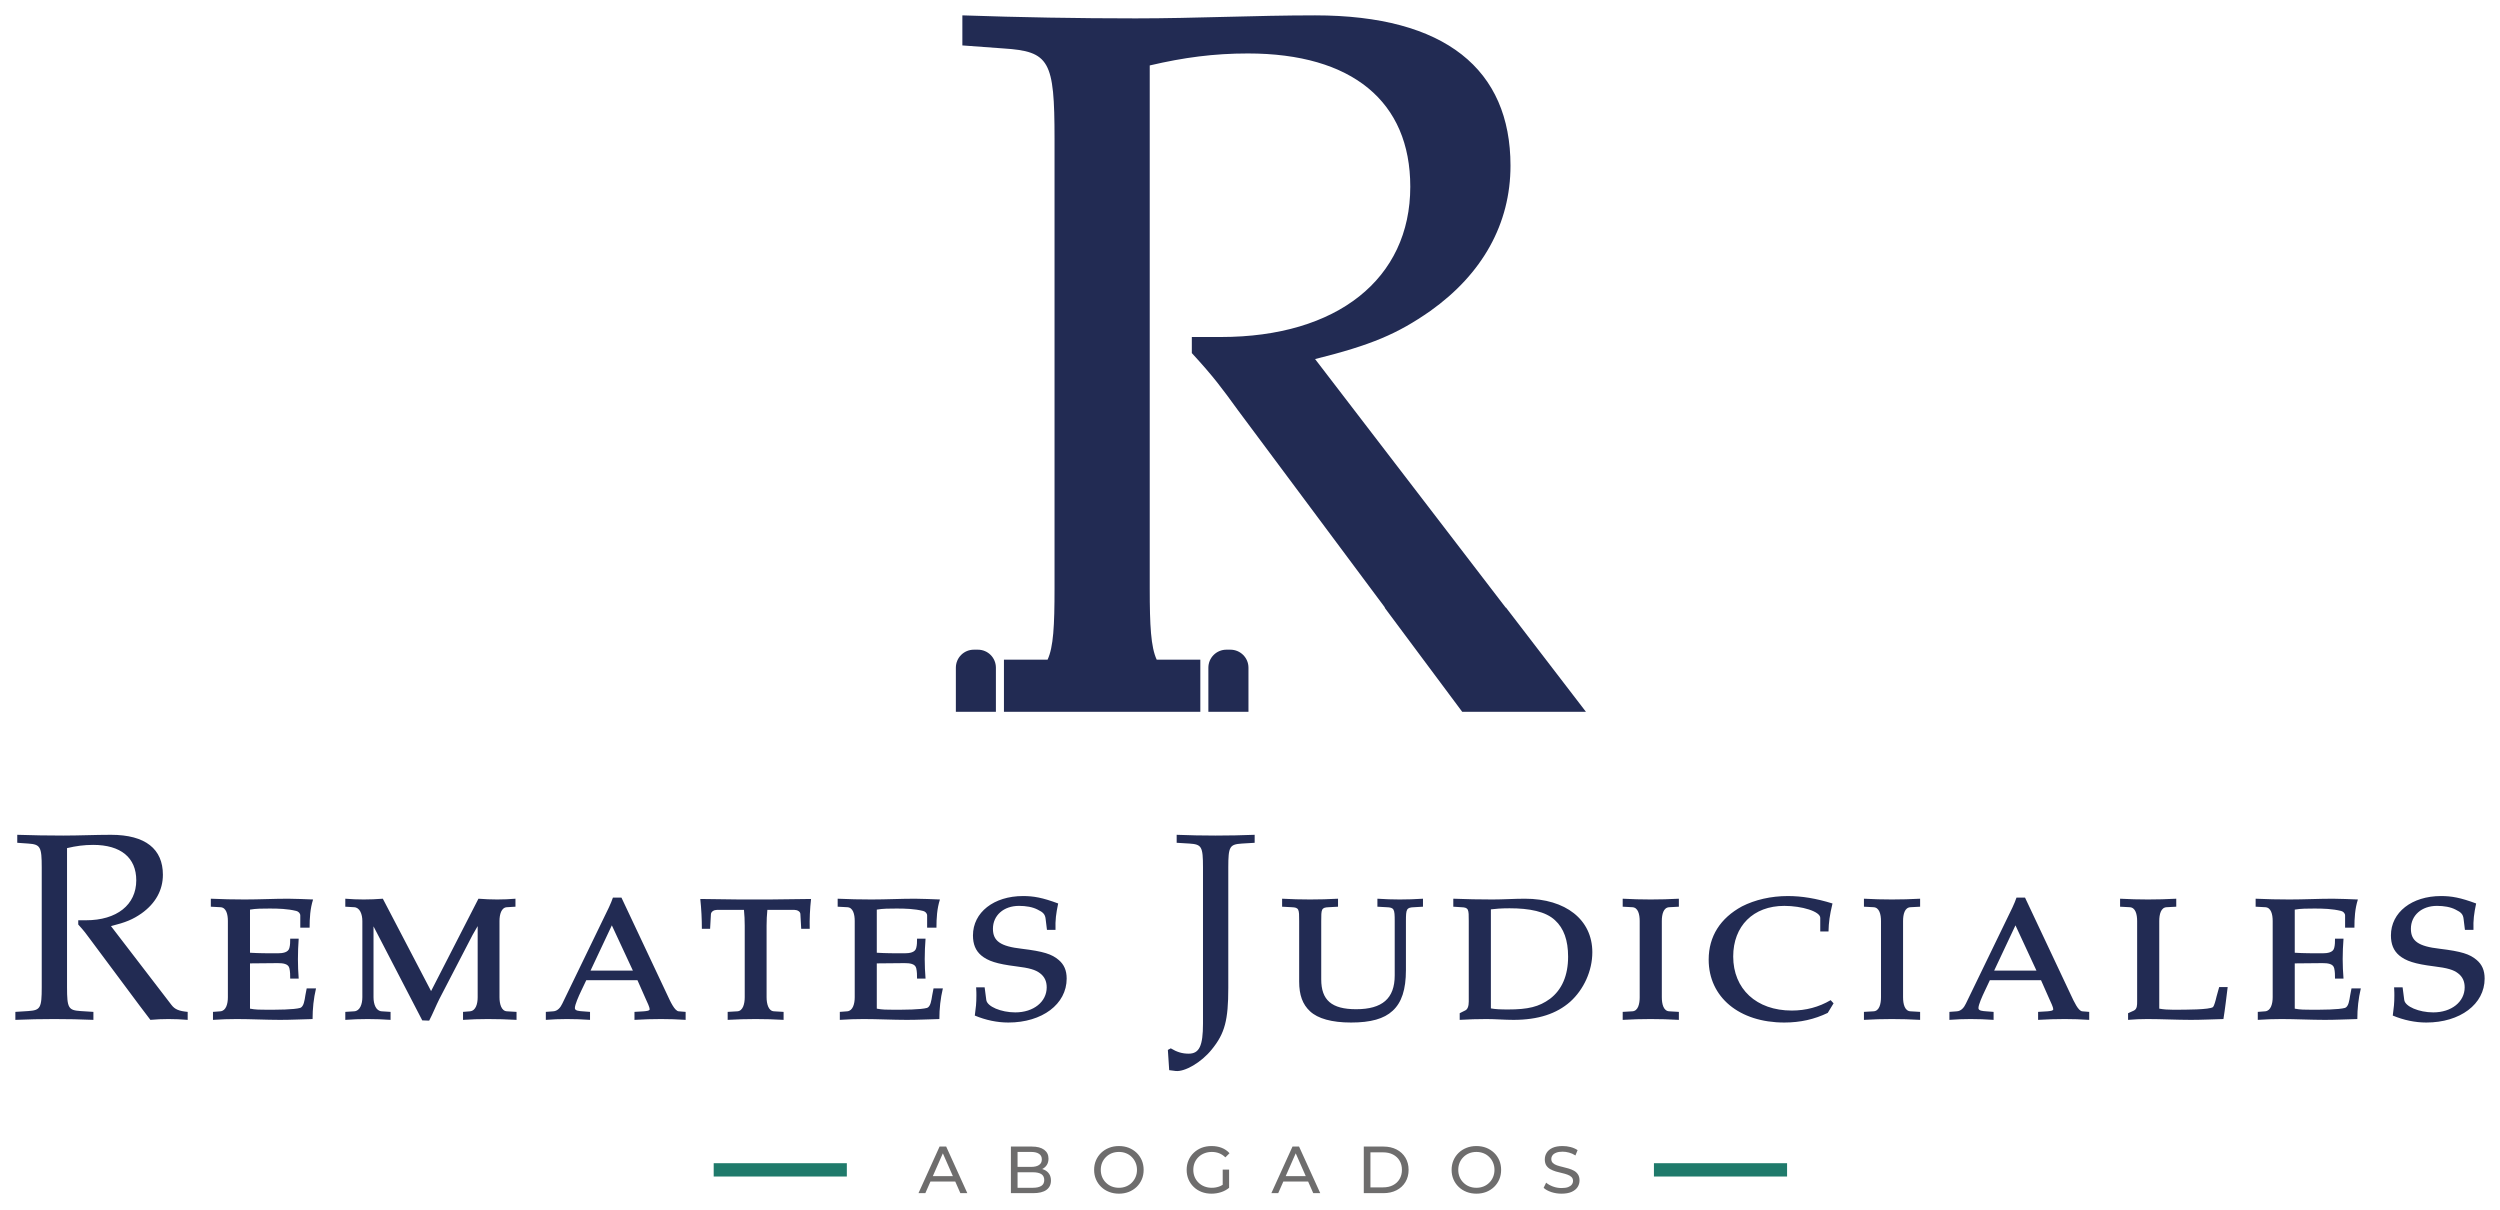
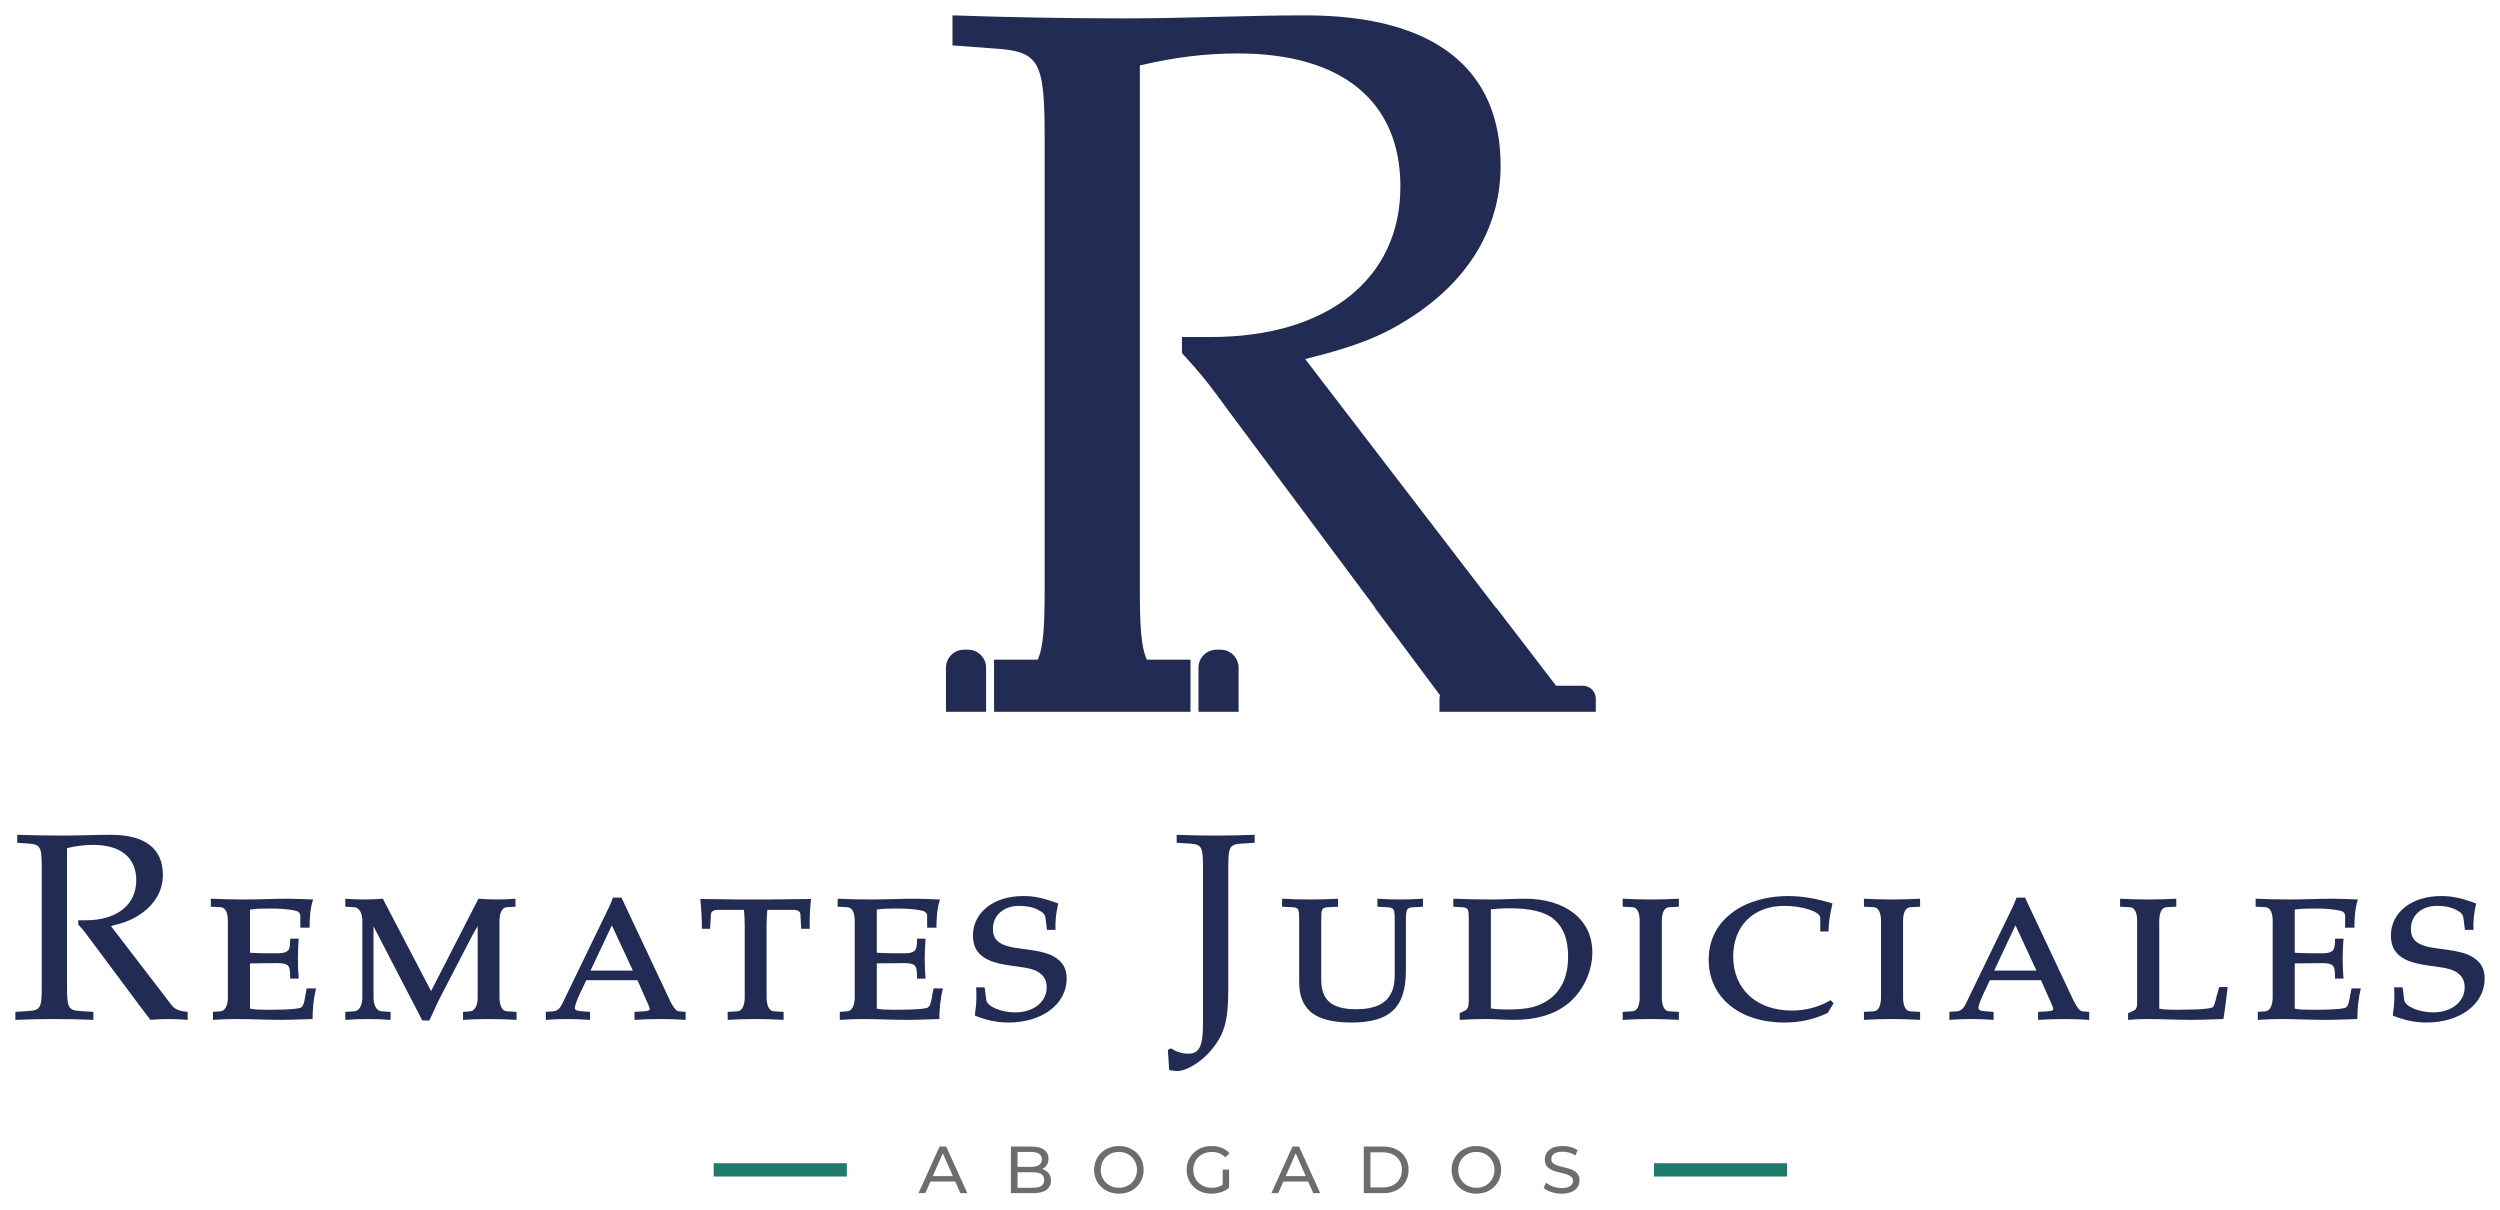
<svg xmlns="http://www.w3.org/2000/svg" viewBox="-1.86 -3 488.2 236.1" role="img" aria-label="Abogados Remates Judiciales">
-   <path d="M194.19 125.82H202.71C203.86 123.35 204.07 119.16 204.07 111.93V24.07C204.07 8.81 203.09 7.04 194.09 6.46L186.07 5.87V0C197.42 0.39 208.57 0.59 219.92 0.59C231.66 0.59 243.21 0 254.95 0C280.39 0 293.11 10.57 293.11 29.35C293.11 40.7 287.63 50.49 277.45 57.73C271 62.23 265.91 64.38 254.95 67.12L292.17 115.65H292.23L307.84 136H283.68L268.52 115.65H268.6L239.88 77.1C236.75 72.79 235.19 70.64 230.88 65.95V62.81H236.56C259.25 62.81 273.54 51.46 273.54 33.46C273.54 16.83 262.19 7.44 241.84 7.44C235.19 7.44 229.32 8.22 222.66 9.78V111.93C222.66 119.16 222.88 123.35 224.02 125.82H232.54V136H194.19ZM237.63 123.87H238.41C240.36 123.87 241.94 125.44 241.94 127.39V136H234.11V127.39C234.11 125.44 235.69 123.87 237.63 123.87ZM188.32 123.87H189.1C191.05 123.87 192.62 125.44 192.62 127.39V136H184.8V127.39C184.8 125.44 186.37 123.87 188.32 123.87Z" fill="#222B53" />
+   <path d="M192.26 125.82H200.78C201.93 123.35 202.14 119.16 202.14 111.93V24.07C202.14 8.81 201.17 7.04 192.16 6.46L184.14 5.87V0C195.49 0.39 206.65 0.59 217.99 0.59C229.74 0.59 241.28 0 253.02 0C278.46 0 291.18 10.57 291.18 29.35C291.18 40.7 285.7 50.49 275.53 57.73C269.07 62.23 263.98 64.38 253.02 67.12L290.24 115.65H290.31L302.01 130.91H307.23C308.63 130.91 309.77 132.05 309.77 133.46V136H279.24V133.46C279.24 133.21 279.28 132.98 279.34 132.76L266.59 115.65H266.67L237.95 77.1C234.82 72.79 233.26 70.64 228.95 65.95V62.81H234.63C257.33 62.81 271.61 51.46 271.61 33.46C271.61 16.83 260.26 7.44 239.91 7.44C233.26 7.44 227.39 8.22 220.73 9.78V111.93C220.73 119.16 220.95 123.35 222.1 125.82H230.62V136H192.26ZM235.7 123.87H236.49C238.43 123.87 240.01 125.44 240.01 127.39V136H232.18V127.39C232.18 125.44 233.76 123.87 235.7 123.87ZM186.39 123.87H187.17C189.12 123.87 190.7 125.44 190.7 127.39V136H182.87V127.39C182.87 125.44 184.45 123.87 186.39 123.87Z" fill="#222B53" />
  <path d="M1.14 196.16C3.69 196.05 6.19 196 8.74 196C11.28 196 13.83 196.05 16.38 196.16V194.6L13.88 194.44C11.49 194.28 11.23 193.87 11.23 189.76V162.62C13 162.2 14.56 161.99 16.33 161.99C21.74 161.99 24.75 164.49 24.75 168.91C24.75 173.69 20.96 176.71 14.92 176.71H13.42V177.54C14.56 178.79 14.98 179.36 15.81 180.5L25.38 193.35L27.51 196.16C28.7 196.05 29.85 196 31.04 196C32.29 196 33.54 196.05 34.79 196.16V194.6C33.12 194.44 32.29 194.13 31.62 193.24L19.81 177.85C22.72 177.12 24.08 176.55 25.79 175.36C28.5 173.43 29.95 170.83 29.95 167.82C29.95 162.82 26.57 160.02 19.81 160.02C16.69 160.02 13.62 160.17 10.5 160.17C7.49 160.17 4.52 160.12 1.51 160.02V161.58L3.64 161.73C6.03 161.89 6.29 162.36 6.29 166.41V189.76C6.29 193.87 6.03 194.28 3.64 194.44L1.14 194.6ZM39.31 174.06 41.18 174.16C42.33 174.21 42.64 175.56 42.64 176.86V191.74C42.64 193.04 42.28 194.39 41.18 194.49L39.73 194.6V196.16C41.29 196.05 42.85 196 44.36 196C47.16 196 50.02 196.16 52.83 196.16C54.96 196.16 57.04 196.05 59.18 196C59.18 193.97 59.38 192 59.85 190.02H58.03L57.77 191.37C57.62 192.36 57.46 193.56 56.78 193.82C55.48 194.18 52.36 194.18 50.13 194.18C49.04 194.18 48 194.18 46.96 193.97V185.13L52.36 185.08C53.35 185.08 54.44 185.18 54.65 186.07C54.81 186.74 54.81 187.42 54.81 188.1H56.47C56.37 186.85 56.32 185.55 56.32 184.3C56.32 182.95 56.37 181.65 56.47 180.3H54.81C54.81 180.92 54.81 181.54 54.65 182.12C54.44 183 53.35 183.16 52.36 183.16C50.54 183.16 48.72 183.16 46.96 183.05V174.63C48.1 174.42 49.5 174.42 50.8 174.42C52.52 174.42 54.29 174.47 56 174.89C56.42 174.99 56.78 175.36 56.78 175.77V178.16H58.6C58.6 176.29 58.71 174.42 59.28 172.65C57.62 172.6 56 172.5 54.39 172.5C51.58 172.5 48.78 172.65 45.92 172.65C43.73 172.65 41.5 172.6 39.31 172.5ZM65.57 196.16C67.03 196.05 68.48 196 69.94 196C71.45 196 72.9 196.05 74.41 196.16V194.6L72.7 194.49C71.55 194.44 71.08 193.09 71.08 191.74V177.9L80.6 196.26L81.95 196.31C82.68 194.91 83.25 193.45 83.93 192.1L90.43 179.57L91.42 177.85V191.74C91.42 193.04 91.05 194.39 89.91 194.49L88.56 194.6V196.16C90.17 196.05 91.78 196 93.39 196C95.26 196 97.14 196.05 99.01 196.16V194.6L97.14 194.49C96.04 194.44 95.68 193.04 95.68 191.74V176.86C95.68 175.56 96.04 174.21 97.14 174.16L98.8 174.06V172.5C97.6 172.6 96.46 172.65 95.26 172.65C94.02 172.65 92.82 172.6 91.57 172.5L82.32 190.54L72.9 172.5C71.66 172.6 70.41 172.65 69.16 172.65C67.96 172.65 66.77 172.6 65.57 172.5V174.06L67.29 174.16C68.43 174.21 68.9 175.56 68.9 176.86V191.74C68.9 193.09 68.43 194.44 67.29 194.49L65.57 194.6ZM104.73 196.16C106.08 196.05 107.48 196 108.84 196C110.34 196 111.85 196.05 113.36 196.16V194.6L111.9 194.49C111.23 194.44 110.4 194.39 110.4 193.87C110.4 193.19 111.12 191.58 111.64 190.49L112.63 188.41H122.62L124.23 192.05C124.54 192.72 125.01 193.71 125.01 194.08C125.01 194.39 124.38 194.44 123.86 194.49L122.04 194.6V196.16C123.81 196.05 125.53 196 127.24 196C128.86 196 130.42 196.05 132.03 196.16V194.6L130.68 194.49C129.9 194.44 129.06 192.62 128.44 191.27L119.5 172.29H117.83C117.47 173.38 116.69 174.99 116.01 176.34L107.95 192.98C107.59 193.76 107.02 194.44 106.18 194.49L104.73 194.6ZM113.46 186.54 117.62 177.7 121.73 186.54ZM134.89 172.55C135.1 174.47 135.2 176.45 135.2 178.37H136.81L136.97 175.51C137.02 174.99 137.59 174.68 138.16 174.68H143.42C143.52 175.67 143.57 176.71 143.57 177.75V191.74C143.57 193.04 143.21 194.44 142.12 194.49L140.24 194.6V196.16C142.06 196.05 143.88 196 145.7 196C147.52 196 149.34 196.05 151.16 196.16V194.6L149.29 194.49C148.2 194.44 147.84 193.04 147.84 191.74V177.75C147.84 176.71 147.89 175.67 147.99 174.68H153.24C153.82 174.68 154.44 174.99 154.44 175.51L154.6 178.37H156.26C156.21 176.45 156.31 174.47 156.52 172.55L148.36 172.65H142.58ZM161.72 174.06 163.59 174.16C164.74 174.21 165.05 175.56 165.05 176.86V191.74C165.05 193.04 164.68 194.39 163.59 194.49L162.14 194.6V196.16C163.7 196.05 165.26 196 166.76 196C169.57 196 172.43 196.16 175.24 196.16C177.37 196.16 179.45 196.05 181.58 196C181.58 193.97 181.79 192 182.26 190.02H180.44L180.18 191.37C180.02 192.36 179.87 193.56 179.19 193.82C177.89 194.18 174.77 194.18 172.54 194.18C171.44 194.18 170.4 194.18 169.36 193.97V185.13L174.77 185.08C175.76 185.08 176.85 185.18 177.06 186.07C177.22 186.74 177.22 187.42 177.22 188.1H178.88C178.78 186.85 178.72 185.55 178.72 184.3C178.72 182.95 178.78 181.65 178.88 180.3H177.22C177.22 180.92 177.22 181.54 177.06 182.12C176.85 183 175.76 183.16 174.77 183.16C172.95 183.16 171.13 183.16 169.36 183.05V174.63C170.51 174.42 171.91 174.42 173.21 174.42C174.93 174.42 176.7 174.47 178.41 174.89C178.83 174.99 179.19 175.36 179.19 175.77V178.16H181.01C181.01 176.29 181.12 174.42 181.69 172.65C180.02 172.6 178.41 172.5 176.8 172.5C173.99 172.5 171.18 172.65 168.32 172.65C166.14 172.65 163.9 172.6 161.72 172.5ZM188.14 179.67C188.14 181.39 188.66 182.64 189.75 183.57C191.05 184.66 192.82 185.24 196.51 185.7C199.16 186.02 200.36 186.38 201.24 187.06C202.12 187.73 202.54 188.62 202.54 189.81C202.54 192.62 199.99 194.7 196.4 194.7C193.65 194.7 190.89 193.56 190.74 192.26L190.42 189.81H188.76C188.81 190.49 188.81 191.16 188.81 191.37C188.81 192.98 188.71 193.71 188.5 195.32C190.63 196.21 192.87 196.68 195.05 196.68C201.66 196.68 206.44 193.09 206.44 188.1C206.44 186.48 205.92 185.34 204.88 184.46C203.53 183.31 201.92 182.79 197.65 182.27C193.49 181.8 192.04 180.76 192.04 178.37C192.04 175.77 194.12 173.9 197.13 173.9C198.48 173.9 199.78 174.11 200.77 174.63C201.86 175.15 202.23 175.56 202.33 176.45L202.59 178.58H204.26C204.2 176.6 204.36 175.46 204.78 173.43C201.71 172.29 199.99 171.98 197.91 171.98C192.24 171.98 188.14 175.15 188.14 179.67ZM226.2 202.03 226.46 205.98 227.71 206.14C229.48 206.35 232.75 204.48 234.78 201.93C237.33 198.81 238 196.21 238 189.92V166.41C238 162.3 238.26 161.89 240.66 161.73L243.15 161.58V160.02C240.6 160.12 238.06 160.17 235.51 160.17C232.96 160.17 230.46 160.12 227.92 160.02V161.58L230.41 161.73C232.8 161.89 233.06 162.3 233.06 166.41V196.88C233.06 201.25 232.34 202.76 230.26 202.76C229.01 202.76 227.97 202.45 226.77 201.72ZM248.51 174.06 250.38 174.16C251.84 174.21 251.84 174.58 251.84 176.86V188.67C251.84 191.32 252.51 193.14 253.97 194.49C255.48 195.9 258.18 196.68 261.98 196.68C265.82 196.68 268.42 195.95 270.09 194.39C271.86 192.78 272.69 190.23 272.69 186.43V176.86C272.69 174.52 272.79 174.21 274.3 174.16L276.02 174.06V172.5C274.51 172.6 273 172.65 271.49 172.65C270.04 172.65 268.58 172.6 267.12 172.5V174.06L268.89 174.16C270.4 174.21 270.5 174.52 270.5 176.86V187.47C270.5 192 268.06 194.08 262.96 194.08C258.18 194.08 256.15 192.31 256.15 188.25V176.86C256.15 174.58 256.15 174.21 257.61 174.16L259.43 174.06V172.5C257.61 172.6 255.79 172.65 253.97 172.65C252.15 172.65 250.33 172.6 248.51 172.5ZM281.94 174.06 283.5 174.16C284.96 174.21 284.96 174.58 284.96 176.86V192.57C284.96 193.45 284.75 194.13 284.23 194.34C283.87 194.49 283.56 194.7 283.19 194.86V196.16C284.96 196.05 286.68 196 288.44 196C290.16 196 291.93 196.16 293.7 196.16C298.53 196.16 302.12 194.96 304.77 192.62C307.42 190.23 309.09 186.59 309.09 182.95C309.09 176.6 303.89 172.5 295.93 172.5C293.8 172.5 291.72 172.65 289.59 172.65C287.04 172.65 284.49 172.6 281.94 172.5ZM289.28 193.92V174.58C290.16 174.47 291.3 174.37 292.92 174.37C296.82 174.37 299.99 174.99 301.81 176.71C303.52 178.27 304.36 180.61 304.36 183.83C304.36 187.47 303.16 190.28 300.82 192.05C298.69 193.61 296.56 194.13 292.6 194.13C291.15 194.13 290.11 194.08 289.28 193.92ZM315.02 196.16C316.84 196.05 318.66 196 320.48 196C322.3 196 324.12 196.05 325.99 196.16V194.6L324.12 194.49C322.97 194.44 322.66 193.04 322.66 191.74V176.86C322.66 175.56 322.97 174.21 324.12 174.16L325.99 174.06V172.5C324.12 172.6 322.3 172.65 320.48 172.65C318.66 172.65 316.84 172.6 315.02 172.5V174.06L316.89 174.16C318.03 174.21 318.34 175.56 318.34 176.86V191.74C318.34 193.04 318.03 194.44 316.89 194.49L315.02 194.6ZM331.81 184.4C331.81 191.74 337.79 196.68 346.58 196.68C349.7 196.68 352.46 196.05 355.06 194.8L356.2 192.93L355.63 192.31C353.34 193.66 350.79 194.34 348.04 194.34C341.12 194.34 336.6 190.12 336.6 183.78C336.6 177.85 340.5 173.9 346.58 173.9C350.01 173.9 353.6 174.99 353.6 176.24V178.89H355.21C355.26 177.07 355.42 175.82 355.99 173.43C352.77 172.44 350.01 171.98 347.26 171.98C343.98 171.98 340.86 172.7 338.31 174C334.1 176.29 331.81 179.83 331.81 184.4ZM362.13 196.16C363.95 196.05 365.77 196 367.59 196C369.41 196 371.23 196.05 373.1 196.16V194.6L371.23 194.49C370.08 194.44 369.77 193.04 369.77 191.74V176.86C369.77 175.56 370.08 174.21 371.23 174.16L373.1 174.06V172.5C371.23 172.6 369.41 172.65 367.59 172.65C365.77 172.65 363.95 172.6 362.13 172.5V174.06L364 174.16C365.14 174.21 365.46 175.56 365.46 176.86V191.74C365.46 193.04 365.14 194.44 364 194.49L362.13 194.6ZM378.82 196.16C380.17 196.05 381.58 196 382.93 196C384.44 196 385.94 196.05 387.45 196.16V194.6L386 194.49C385.32 194.44 384.49 194.39 384.49 193.87C384.49 193.19 385.22 191.58 385.74 190.49L386.72 188.41H396.71L398.32 192.05C398.63 192.72 399.1 193.71 399.1 194.08C399.1 194.39 398.48 194.44 397.96 194.49L396.14 194.6V196.16C397.9 196.05 399.62 196 401.34 196C402.95 196 404.51 196.05 406.12 196.16V194.6L404.77 194.49C403.99 194.44 403.16 192.62 402.53 191.27L393.59 172.29H391.92C391.56 173.38 390.78 174.99 390.1 176.34L382.04 192.98C381.68 193.76 381.11 194.44 380.28 194.49L378.82 194.6ZM387.56 186.54 391.72 177.7 395.82 186.54ZM412.15 174.06 414.02 174.16C415.17 174.21 415.48 175.56 415.48 176.86V192.57C415.48 193.3 415.48 194.02 414.86 194.34L413.71 194.86V196.16C414.96 196.05 416.21 196 417.46 196C420.32 196 423.12 196.16 425.98 196.16C428.06 196.16 430.2 196.05 432.33 196C432.64 194.13 432.9 191.84 433.16 189.76H431.5L430.98 191.63C430.82 192.36 430.51 193.45 430.3 193.66C429.57 194.18 425.15 194.18 422.45 194.18C421.56 194.18 420.68 194.13 419.8 193.97V176.86C419.8 175.56 420.11 174.21 421.25 174.16L423.12 174.06V172.5C421.25 172.6 419.43 172.65 417.61 172.65C415.79 172.65 413.97 172.6 412.15 172.5ZM438.62 174.06 440.49 174.16C441.64 174.21 441.95 175.56 441.95 176.86V191.74C441.95 193.04 441.58 194.39 440.49 194.49L439.04 194.6V196.16C440.6 196.05 442.16 196 443.66 196C446.47 196 449.33 196.16 452.14 196.16C454.27 196.16 456.35 196.05 458.48 196C458.48 193.97 458.69 192 459.16 190.02H457.34L457.08 191.37C456.92 192.36 456.77 193.56 456.09 193.82C454.79 194.18 451.67 194.18 449.44 194.18C448.34 194.18 447.3 194.18 446.26 193.97V185.13L451.67 185.08C452.66 185.08 453.75 185.18 453.96 186.07C454.12 186.74 454.12 187.42 454.12 188.1H455.78C455.68 186.85 455.62 185.55 455.62 184.3C455.62 182.95 455.68 181.65 455.78 180.3H454.12C454.12 180.92 454.12 181.54 453.96 182.12C453.75 183 452.66 183.16 451.67 183.16C449.85 183.16 448.03 183.16 446.26 183.05V174.63C447.41 174.42 448.81 174.42 450.11 174.42C451.83 174.42 453.6 174.47 455.31 174.89C455.73 174.99 456.09 175.36 456.09 175.77V178.16H457.91C457.91 176.29 458.02 174.42 458.59 172.65C456.92 172.6 455.31 172.5 453.7 172.5C450.89 172.5 448.08 172.65 445.22 172.65C443.04 172.65 440.8 172.6 438.62 172.5ZM465.04 179.67C465.04 181.39 465.56 182.64 466.65 183.57C467.95 184.66 469.72 185.24 473.41 185.7C476.06 186.02 477.26 186.38 478.14 187.06C479.02 187.73 479.44 188.62 479.44 189.81C479.44 192.62 476.89 194.7 473.3 194.7C470.55 194.7 467.79 193.56 467.64 192.26L467.32 189.81H465.66C465.71 190.49 465.71 191.16 465.71 191.37C465.71 192.98 465.61 193.71 465.4 195.32C467.53 196.21 469.77 196.68 471.95 196.68C478.56 196.68 483.34 193.09 483.34 188.1C483.34 186.48 482.82 185.34 481.78 184.46C480.43 183.31 478.82 182.79 474.55 182.27C470.39 181.8 468.94 180.76 468.94 178.37C468.94 175.77 471.02 173.9 474.03 173.9C475.38 173.9 476.68 174.11 477.67 174.63C478.76 175.15 479.13 175.56 479.23 176.45L479.49 178.58H481.16C481.1 176.6 481.26 175.46 481.68 173.43C478.61 172.29 476.89 171.98 474.81 171.98C469.14 171.98 465.04 175.15 465.04 179.67Z" fill="#222B53" />
  <path d="M177.5 230 181.62 220.9H182.91L187.04 230H185.68L182 221.63H182.52L178.84 230ZM179.26 227.73 179.61 226.68H184.73L185.11 227.73ZM195.55 230V220.9H199.63Q201.2 220.9 202.05 221.53Q202.89 222.16 202.89 223.25Q202.89 223.99 202.56 224.5Q202.23 225.01 201.67 225.28Q201.11 225.55 200.46 225.55L200.69 225.16Q201.47 225.16 202.07 225.44Q202.67 225.71 203.02 226.24Q203.37 226.76 203.37 227.54Q203.37 228.71 202.49 229.36Q201.62 230 199.89 230ZM196.85 228.95H199.84Q200.91 228.95 201.49 228.58Q202.06 228.22 202.06 227.44Q202.06 226.65 201.49 226.28Q200.91 225.92 199.84 225.92H196.73V224.87H199.51Q200.5 224.87 201.04 224.5Q201.59 224.14 201.59 223.41Q201.59 222.68 201.04 222.32Q200.5 221.95 199.51 221.95H196.85ZM216.65 230.1Q215.6 230.1 214.71 229.75Q213.82 229.4 213.17 228.77Q212.52 228.14 212.16 227.3Q211.8 226.45 211.8 225.45Q211.8 224.45 212.16 223.6Q212.52 222.76 213.17 222.13Q213.82 221.5 214.71 221.15Q215.59 220.8 216.65 220.8Q217.68 220.8 218.56 221.14Q219.44 221.49 220.1 222.12Q220.75 222.75 221.11 223.59Q221.47 224.44 221.47 225.45Q221.47 226.46 221.11 227.31Q220.75 228.15 220.1 228.78Q219.44 229.41 218.56 229.76Q217.68 230.1 216.65 230.1ZM216.65 228.95Q217.4 228.95 218.04 228.69Q218.69 228.43 219.16 227.95Q219.63 227.48 219.9 226.84Q220.17 226.2 220.17 225.45Q220.17 224.7 219.9 224.06Q219.63 223.42 219.16 222.95Q218.69 222.47 218.04 222.21Q217.4 221.95 216.65 221.95Q215.88 221.95 215.23 222.21Q214.59 222.47 214.11 222.95Q213.63 223.42 213.36 224.06Q213.1 224.7 213.1 225.45Q213.1 226.2 213.36 226.84Q213.63 227.48 214.11 227.95Q214.59 228.43 215.23 228.69Q215.88 228.95 216.65 228.95ZM234.71 230.1Q233.66 230.1 232.78 229.76Q231.89 229.41 231.24 228.78Q230.59 228.15 230.23 227.31Q229.87 226.46 229.87 225.45Q229.87 224.44 230.23 223.59Q230.59 222.75 231.25 222.12Q231.91 221.49 232.79 221.14Q233.68 220.8 234.74 220.8Q235.82 220.8 236.72 221.15Q237.61 221.5 238.24 222.2L237.43 223.01Q236.87 222.46 236.22 222.21Q235.56 221.95 234.79 221.95Q234.01 221.95 233.34 222.21Q232.67 222.47 232.19 222.94Q231.7 223.41 231.43 224.05Q231.17 224.7 231.17 225.45Q231.17 226.19 231.43 226.83Q231.7 227.48 232.19 227.95Q232.67 228.43 233.34 228.69Q234 228.95 234.78 228.95Q235.51 228.95 236.18 228.72Q236.85 228.49 237.42 227.96L238.16 228.95Q237.48 229.52 236.58 229.81Q235.68 230.1 234.71 230.1ZM238.16 228.95 236.91 228.78V225.4H238.16ZM246.41 230 250.54 220.9H251.82L255.96 230H254.59L250.91 221.63H251.43L247.75 230ZM248.17 227.73 248.52 226.68H253.64L254.02 227.73ZM264.46 230V220.9H268.29Q269.75 220.9 270.86 221.47Q271.97 222.04 272.59 223.07Q273.21 224.1 273.21 225.45Q273.21 226.8 272.59 227.83Q271.97 228.86 270.86 229.43Q269.75 230 268.29 230ZM265.76 228.87H268.22Q269.35 228.87 270.17 228.44Q271 228.01 271.45 227.24Q271.91 226.46 271.91 225.45Q271.91 224.42 271.45 223.66Q271 222.89 270.17 222.46Q269.35 222.03 268.22 222.03H265.76ZM286.45 230.1Q285.42 230.1 284.52 229.75Q283.63 229.4 282.98 228.77Q282.33 228.14 281.97 227.3Q281.61 226.45 281.61 225.45Q281.61 224.45 281.97 223.6Q282.33 222.76 282.98 222.13Q283.63 221.5 284.52 221.15Q285.4 220.8 286.45 220.8Q287.49 220.8 288.37 221.14Q289.25 221.49 289.91 222.12Q290.56 222.75 290.92 223.59Q291.28 224.44 291.28 225.45Q291.28 226.46 290.92 227.31Q290.56 228.15 289.91 228.78Q289.25 229.41 288.37 229.76Q287.49 230.1 286.45 230.1ZM286.45 228.95Q287.21 228.95 287.85 228.69Q288.5 228.43 288.97 227.95Q289.45 227.48 289.71 226.84Q289.98 226.2 289.98 225.45Q289.98 224.7 289.71 224.06Q289.45 223.42 288.97 222.95Q288.5 222.47 287.85 222.21Q287.21 221.95 286.45 221.95Q285.69 221.95 285.04 222.21Q284.4 222.47 283.92 222.95Q283.44 223.42 283.17 224.06Q282.91 224.7 282.91 225.45Q282.91 226.2 283.17 226.84Q283.44 227.48 283.92 227.95Q284.4 228.43 285.04 228.69Q285.69 228.95 286.45 228.95ZM303.07 230.1Q302.03 230.1 301.08 229.79Q300.13 229.47 299.58 228.96L300.07 227.95Q300.59 228.4 301.39 228.7Q302.2 229 303.07 229Q303.86 229 304.36 228.82Q304.85 228.63 305.08 228.32Q305.32 228 305.32 227.6Q305.32 227.13 305.01 226.84Q304.71 226.55 304.22 226.38Q303.73 226.2 303.15 226.07Q302.56 225.94 301.97 225.77Q301.38 225.59 300.89 225.32Q300.4 225.05 300.1 224.59Q299.81 224.12 299.81 223.4Q299.81 222.69 300.18 222.1Q300.55 221.51 301.32 221.15Q302.09 220.8 303.29 220.8Q304.08 220.8 304.86 221Q305.64 221.21 306.21 221.6L305.79 222.64Q305.2 222.25 304.55 222.08Q303.9 221.9 303.29 221.9Q302.52 221.9 302.03 222.1Q301.54 222.29 301.31 222.62Q301.08 222.94 301.08 223.34Q301.08 223.82 301.39 224.11Q301.69 224.4 302.18 224.57Q302.67 224.74 303.25 224.87Q303.84 225.01 304.43 225.18Q305.02 225.35 305.51 225.62Q305.99 225.89 306.29 226.35Q306.59 226.8 306.59 227.52Q306.59 228.21 306.22 228.8Q305.84 229.39 305.05 229.75Q304.27 230.1 303.07 230.1Z" fill="#6E6D6D" />
  <path d="M137.51 224.15H163.51V226.75H137.51Z" fill="#1F7A6B" />
  <path d="M321.12 224.15H347.12V226.75H321.12Z" fill="#1F7A6B" />
</svg>
